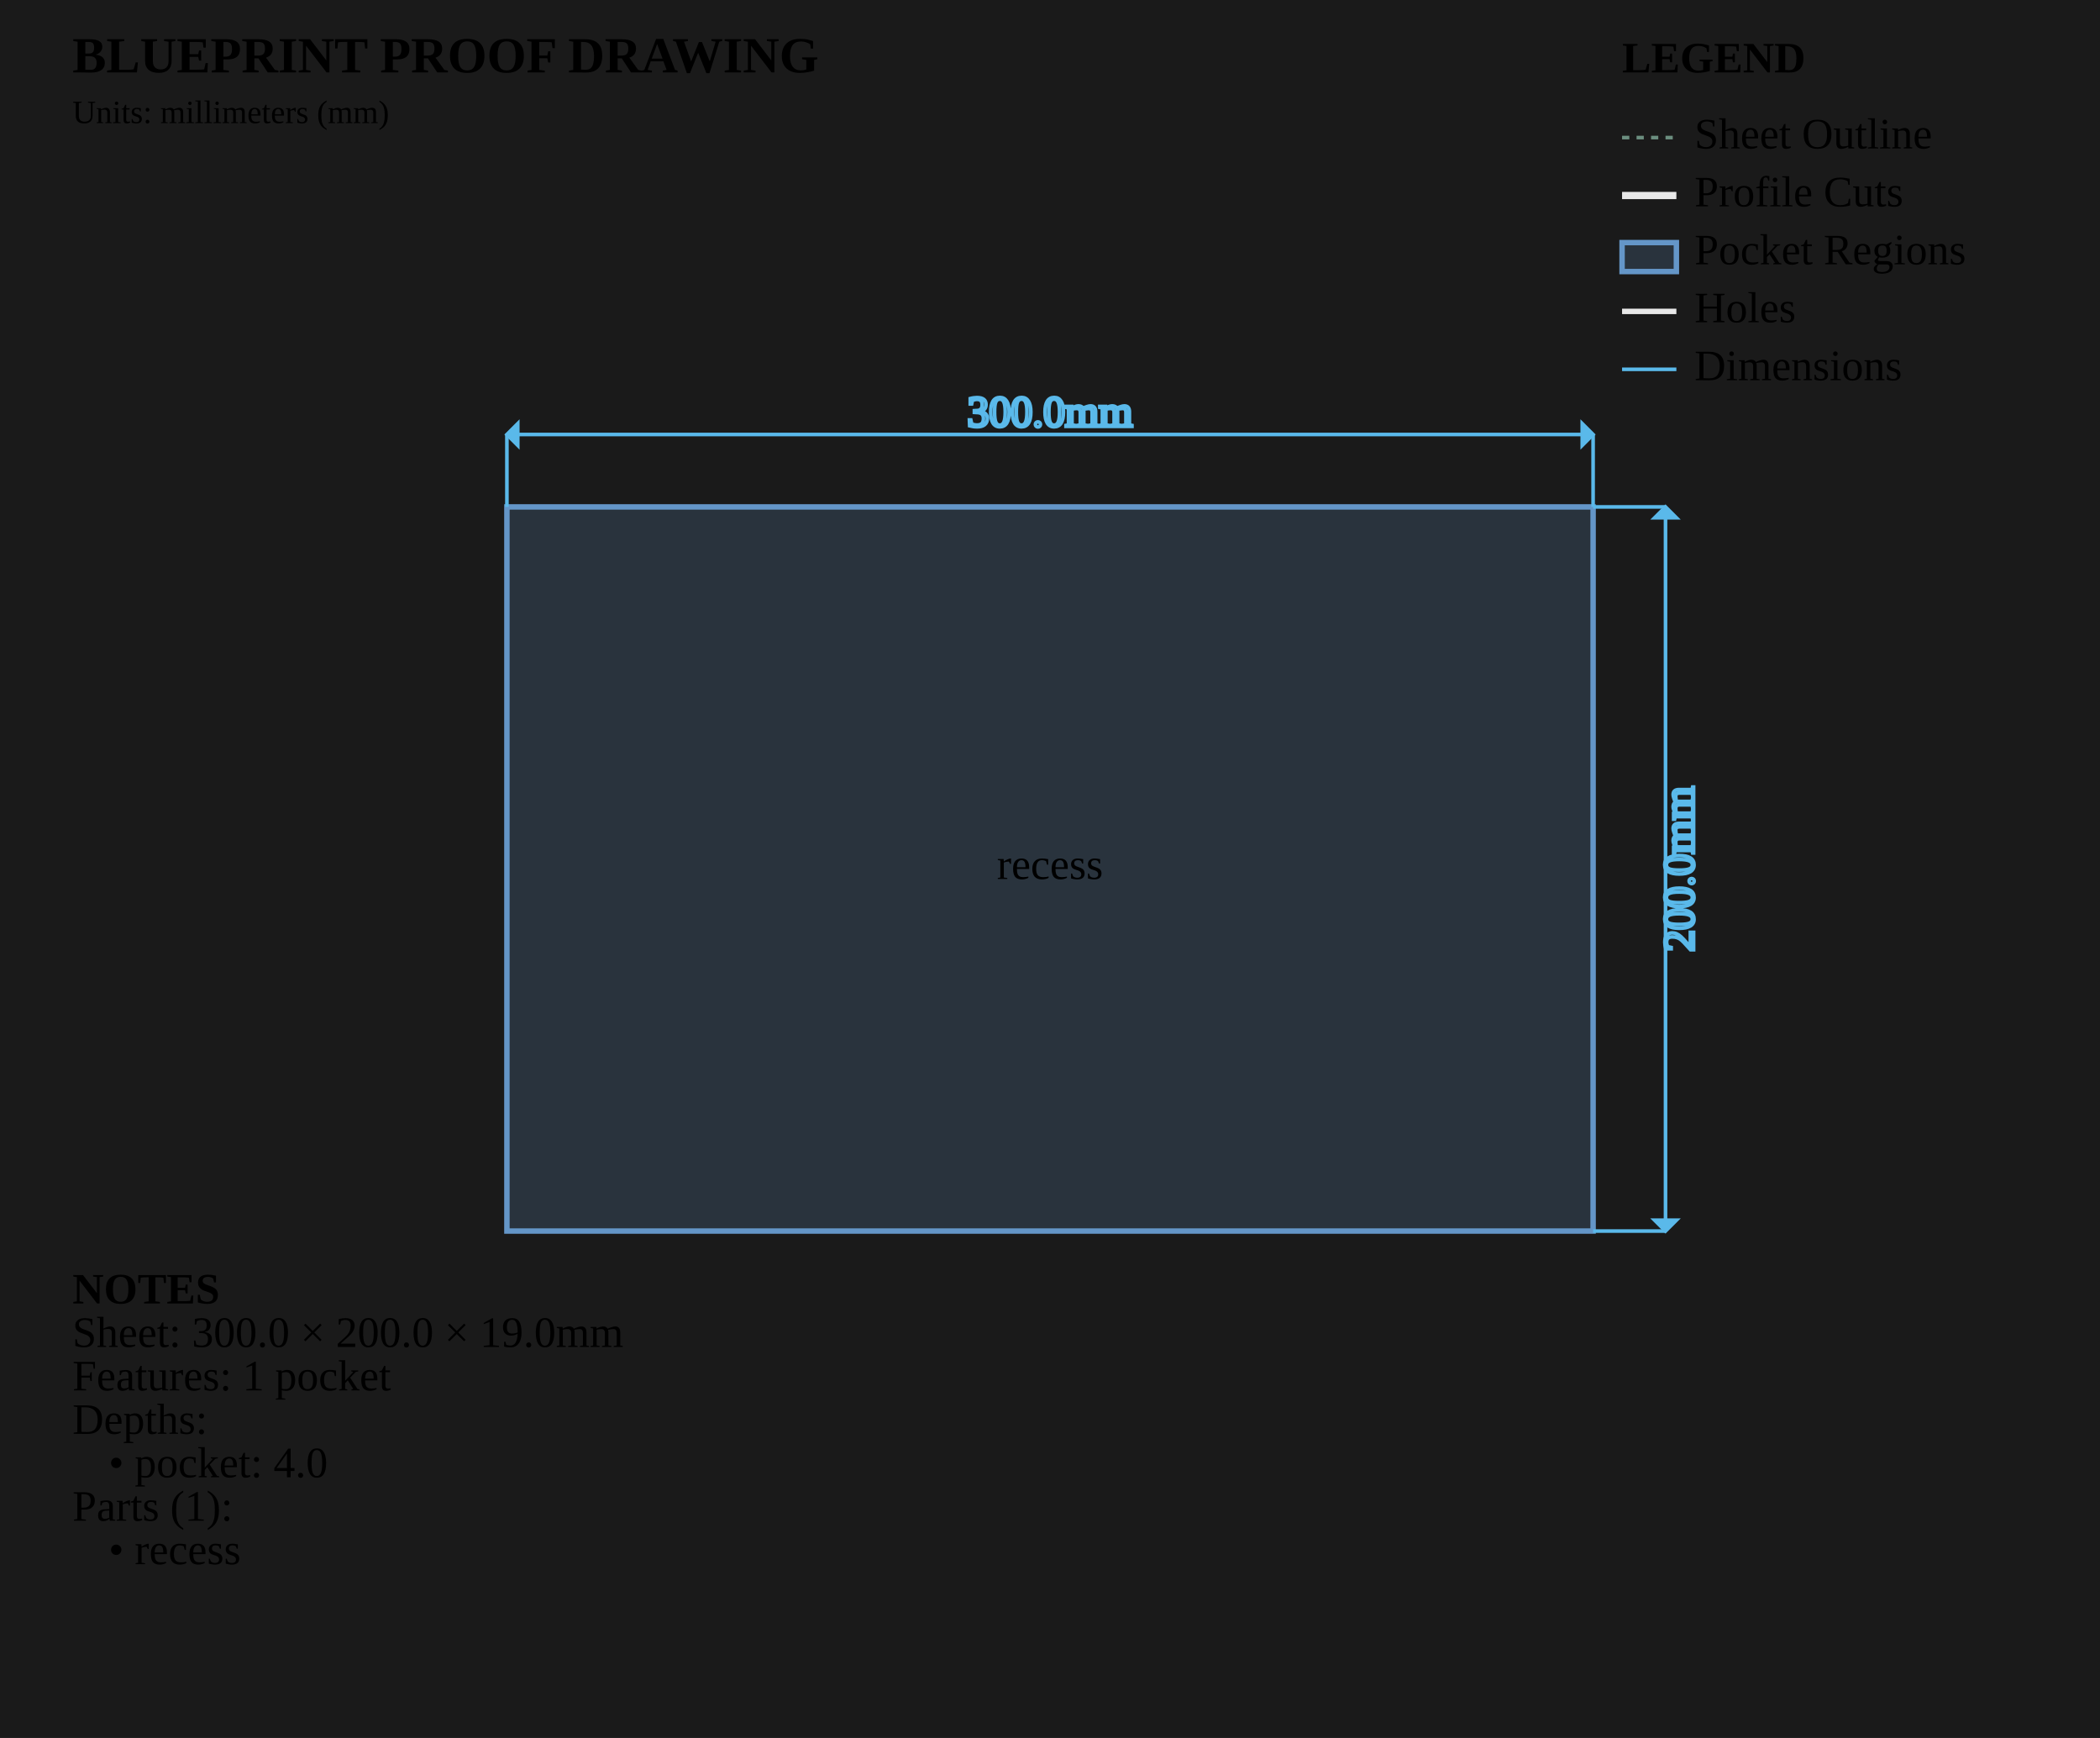
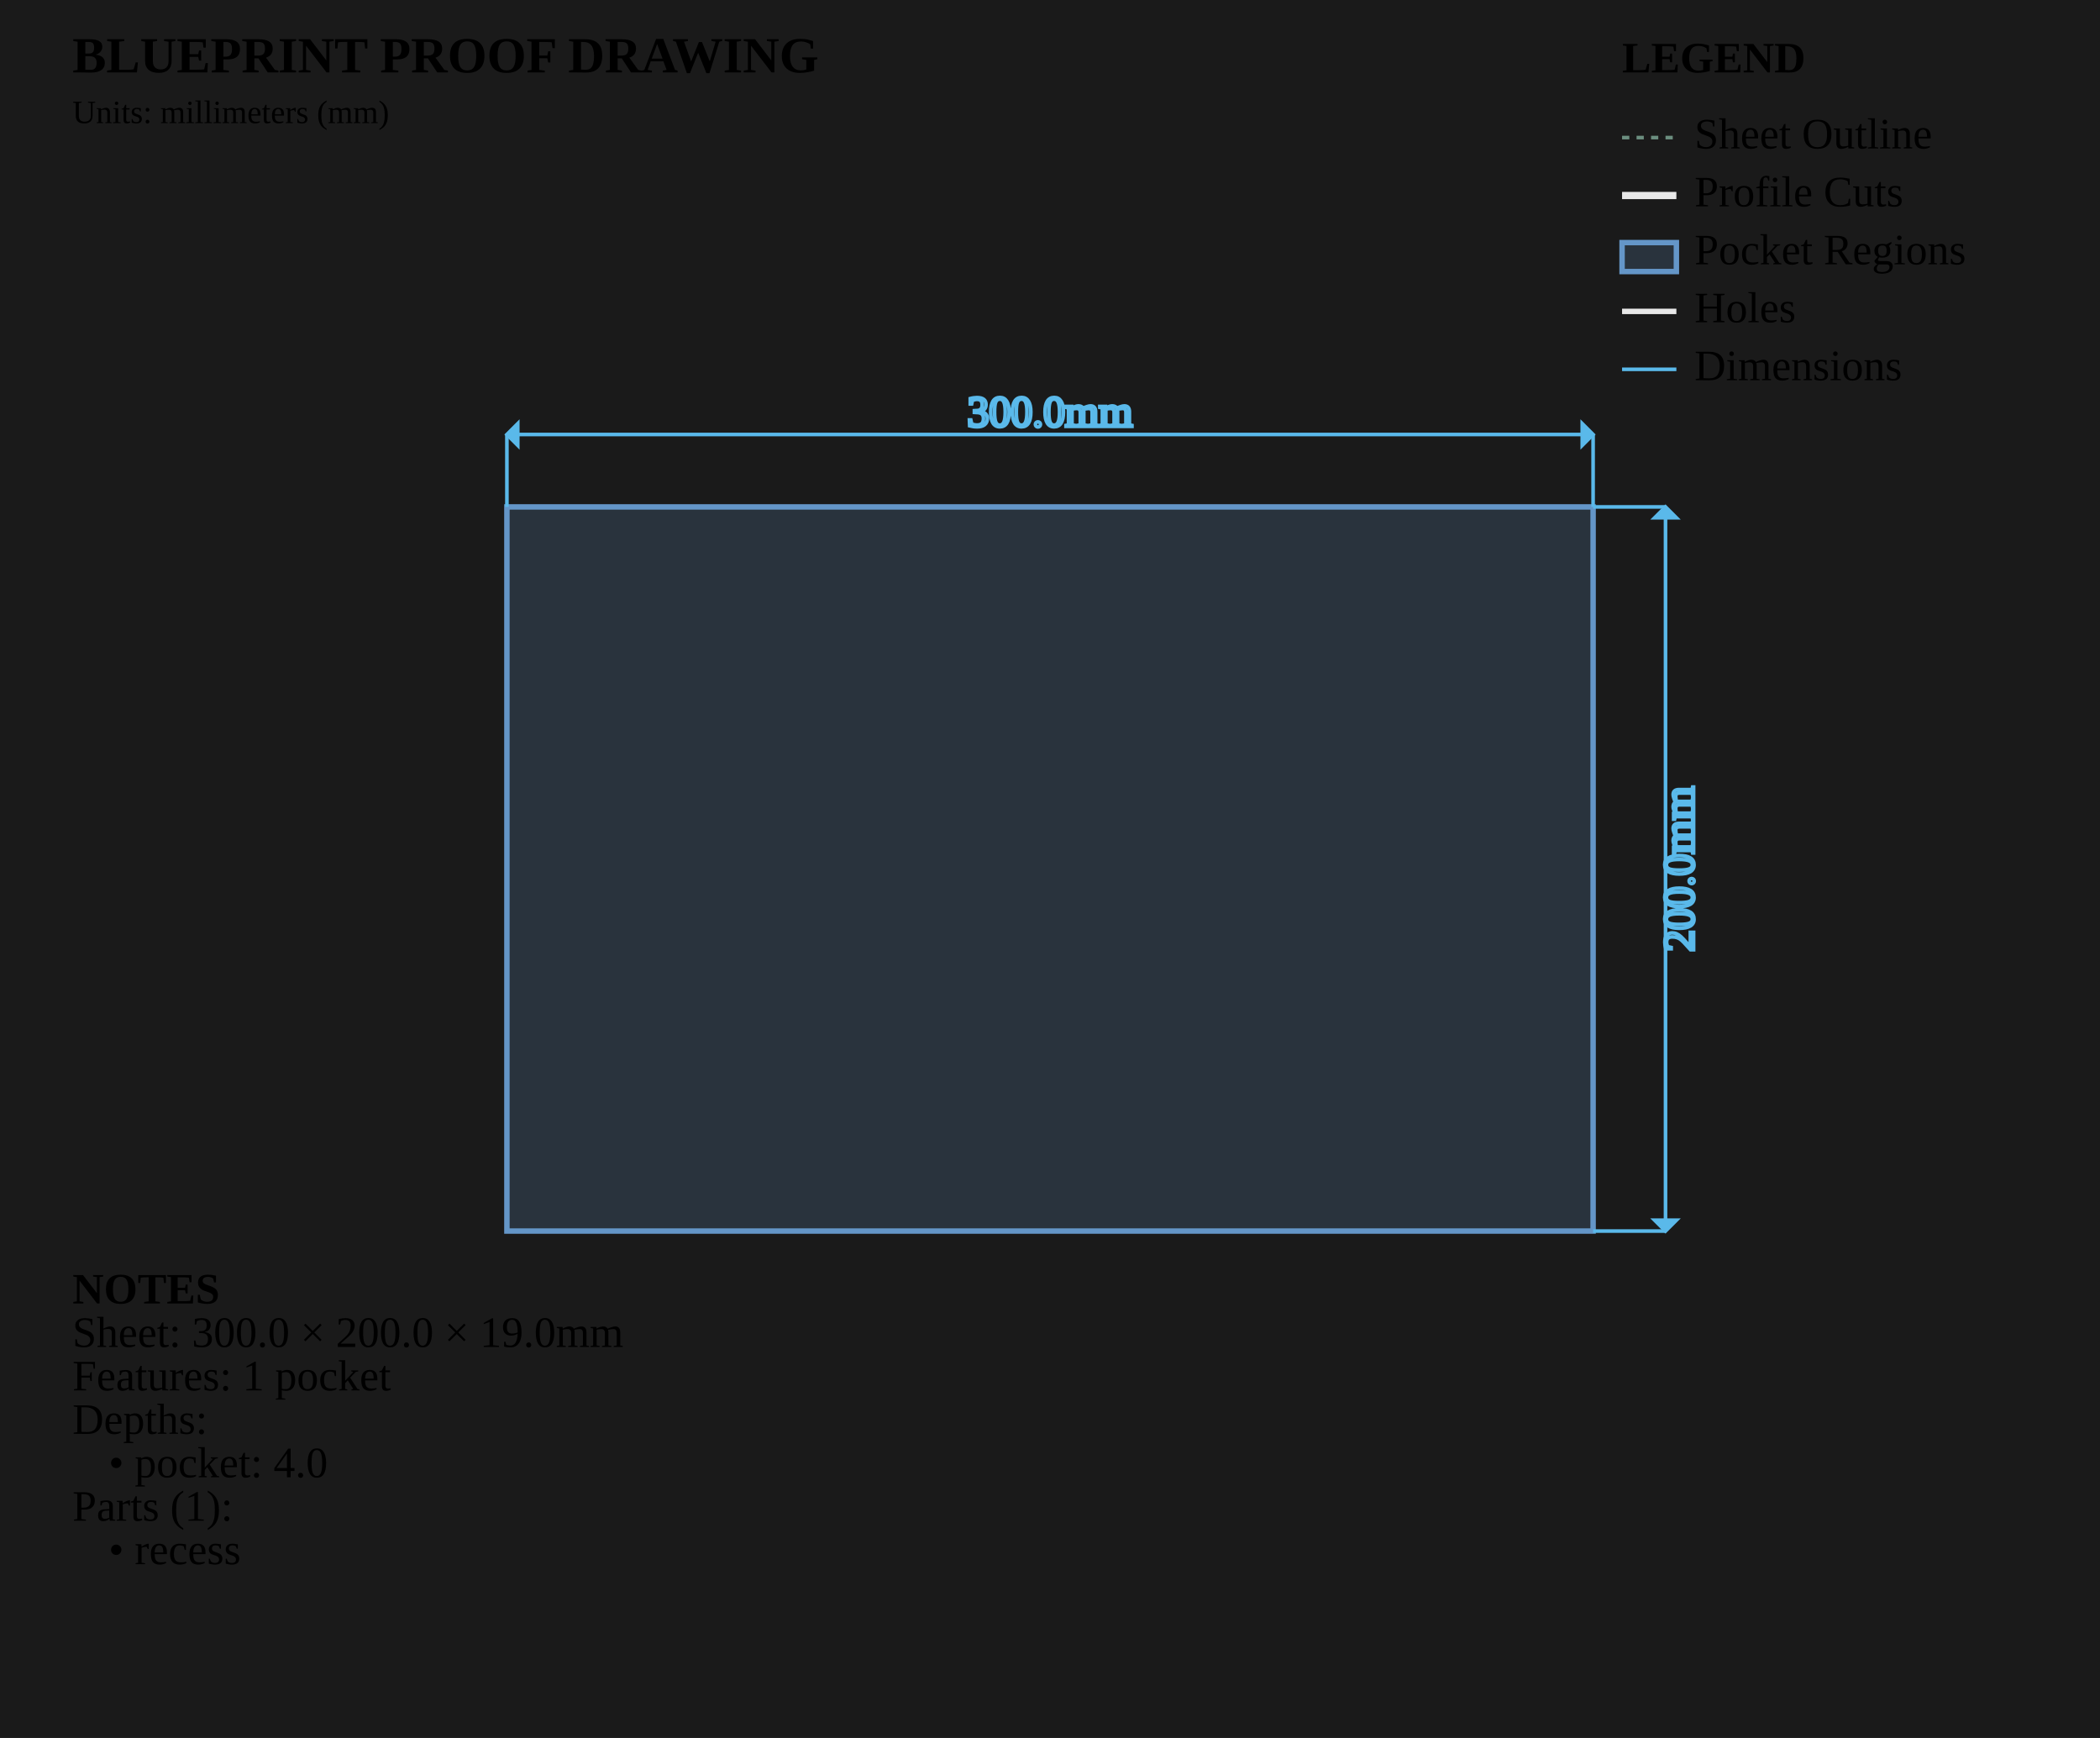
<svg xmlns="http://www.w3.org/2000/svg" viewBox="0 0 580.0 480.0" width="580.0mm" height="480.0mm">
  <style>
        .sheet-outline { stroke: #6b8e7f; stroke-width: 1; fill: none; stroke-dasharray: 2,2; }
        .profile-cuts { stroke: #e8e8e8; stroke-width: 2; fill: none; }
        .waste-cuts { stroke: #ff9500; stroke-width: 2; fill: none; stroke-dasharray: 8,4; }
        .pocket-regions { stroke: #6496c8; stroke-width: 1.5; fill: #6496c8; fill-opacity: 0.2; }
        .holes { stroke: #e8e8e8; stroke-width: 1.5; fill: none; }
        .engrave-paths { stroke: #888888; stroke-width: 1; fill: none; stroke-dasharray: 4,4; }
        .construction { stroke: #6b8e7f; stroke-width: 0.5; fill: none; stroke-dasharray: 2,2; }
        .dimensions { stroke: #5ab9ea; stroke-width: 1; fill: none; }
        .dimension-text { fill:
        .gap-dimensions { stroke: #ff9500; stroke-width: 1; fill: none; }
        .gap-text { fill:
        .notes { fill: #cccccc; font-family: monospace; font-size: 10px; }
        .legend { fill: #cccccc; font-family: monospace; font-size: 10px; }
        .part-label { fill: #ffcc00; font-family: monospace; font-size: 8px; font-weight: bold; }
    </style>
  <rect x="0" y="0" width="580.0" height="480.0" fill="#1a1a1a" />
  <g id="SHEET_OUTLINE" class="sheet-outline">
    <rect x="140" y="140" width="300.0" height="200.0" />
  </g>
  <g id="PROFILE_CUTS" class="profile-cuts" />
  <g id="WASTE_CUTS" class="waste-cuts" />
  <g id="POCKET_REGIONS" class="pocket-regions">
    <rect x="140.0" y="140.0" width="300.0" height="200.0" />
  </g>
  <g id="ENGRAVE_PATHS" class="engrave-paths" />
  <g id="HOLES" class="holes" />
-   <g id="LABELS" class="labels">
-     <text x="290.0" y="240.0" class="part-label" text-anchor="middle" dominant-baseline="middle">recess</text>
-   </g>
+   <g id="LABELS" class="labels" />
  <g id="CONSTRUCTION" class="construction" />
  <g id="DIMENSIONS" class="dimensions">
    <line x1="140.0" y1="140.0" x2="140.0" y2="120.0" stroke="#5ab9ea" stroke-width="1" />
    <line x1="440.0" y1="140.0" x2="440.0" y2="120.0" stroke="#5ab9ea" stroke-width="1" />
    <line x1="140.0" y1="120.0" x2="440.0" y2="120.0" stroke="#5ab9ea" stroke-width="1" />
    <polygon points="140.0,120.0 143.0,117.0 143.0,123.0" fill="#5ab9ea" />
    <polygon points="440.0,120.0 437.0,117.0 437.0,123.0" fill="#5ab9ea" />
    <text x="290.0" y="115.0" class="dimension-text" text-anchor="middle" dominant-baseline="middle">300.0mm</text>
    <line x1="440.0" y1="140.0" x2="460.0" y2="140.0" stroke="#5ab9ea" stroke-width="1" />
    <line x1="440.0" y1="340.0" x2="460.0" y2="340.0" stroke="#5ab9ea" stroke-width="1" />
    <line x1="460.0" y1="140.0" x2="460.0" y2="340.0" stroke="#5ab9ea" stroke-width="1" />
    <polygon points="460.0,140.0 457.0,143.0 463.0,143.0" fill="#5ab9ea" />
    <polygon points="460.0,340.0 457.0,337.0 463.0,337.0" fill="#5ab9ea" />
    <text x="465.0" y="240.0" class="dimension-text" text-anchor="middle" dominant-baseline="middle" transform="rotate(-90 465.0 240.0)">200.0mm</text>
  </g>
  <g id="NOTES" class="notes">
    <text x="20" y="360.0" class="notes" font-weight="bold">NOTES</text>
    <text x="20" y="372.0" class="notes">Sheet: 300.0 × 200.0 × 19.0mm</text>
    <text x="20" y="384.0" class="notes">Features: 1 pocket</text>
    <text x="20" y="396.0" class="notes">Depths:</text>
    <text x="30" y="408.0" class="notes">• pocket: 4.0</text>
    <text x="20" y="420.0" class="notes">Parts (1):</text>
    <text x="30" y="432.0" class="notes">• recess</text>
  </g>
  <g id="TITLE_BLOCK" class="title-block">
    <text x="20" y="20" class="notes" font-weight="bold" font-size="14px">BLUEPRINT PROOF DRAWING</text>
    <text x="20" y="34" class="notes" font-size="9px">Units: millimeters (mm)</text>
  </g>
  <g id="LEGEND" class="legend">
    <text x="448.0" y="20" class="legend" font-weight="bold">LEGEND</text>
    <line x1="448.0" y1="38" x2="463.0" y2="38" stroke="#6b8e7f" stroke-width="1" stroke-dasharray="2,2" />
    <text x="468.0" y="41" class="legend">Sheet Outline</text>
    <line x1="448.0" y1="54" x2="463.0" y2="54" stroke="#e8e8e8" stroke-width="2" />
    <text x="468.0" y="57" class="legend">Profile Cuts</text>
    <rect x="448.0" y="67" width="15.0" height="8" stroke="#6496c8" stroke-width="1.5" fill="#6496c8" fill-opacity="0.2" />
    <text x="468.0" y="73" class="legend">Pocket Regions</text>
    <line x1="448.0" y1="86" x2="463.0" y2="86" stroke="#e8e8e8" stroke-width="1.5" />
    <text x="468.0" y="89" class="legend">Holes</text>
    <line x1="448.0" y1="102" x2="463.0" y2="102" stroke="#5ab9ea" stroke-width="1" />
    <text x="468.0" y="105" class="legend">Dimensions</text>
  </g>
</svg>
